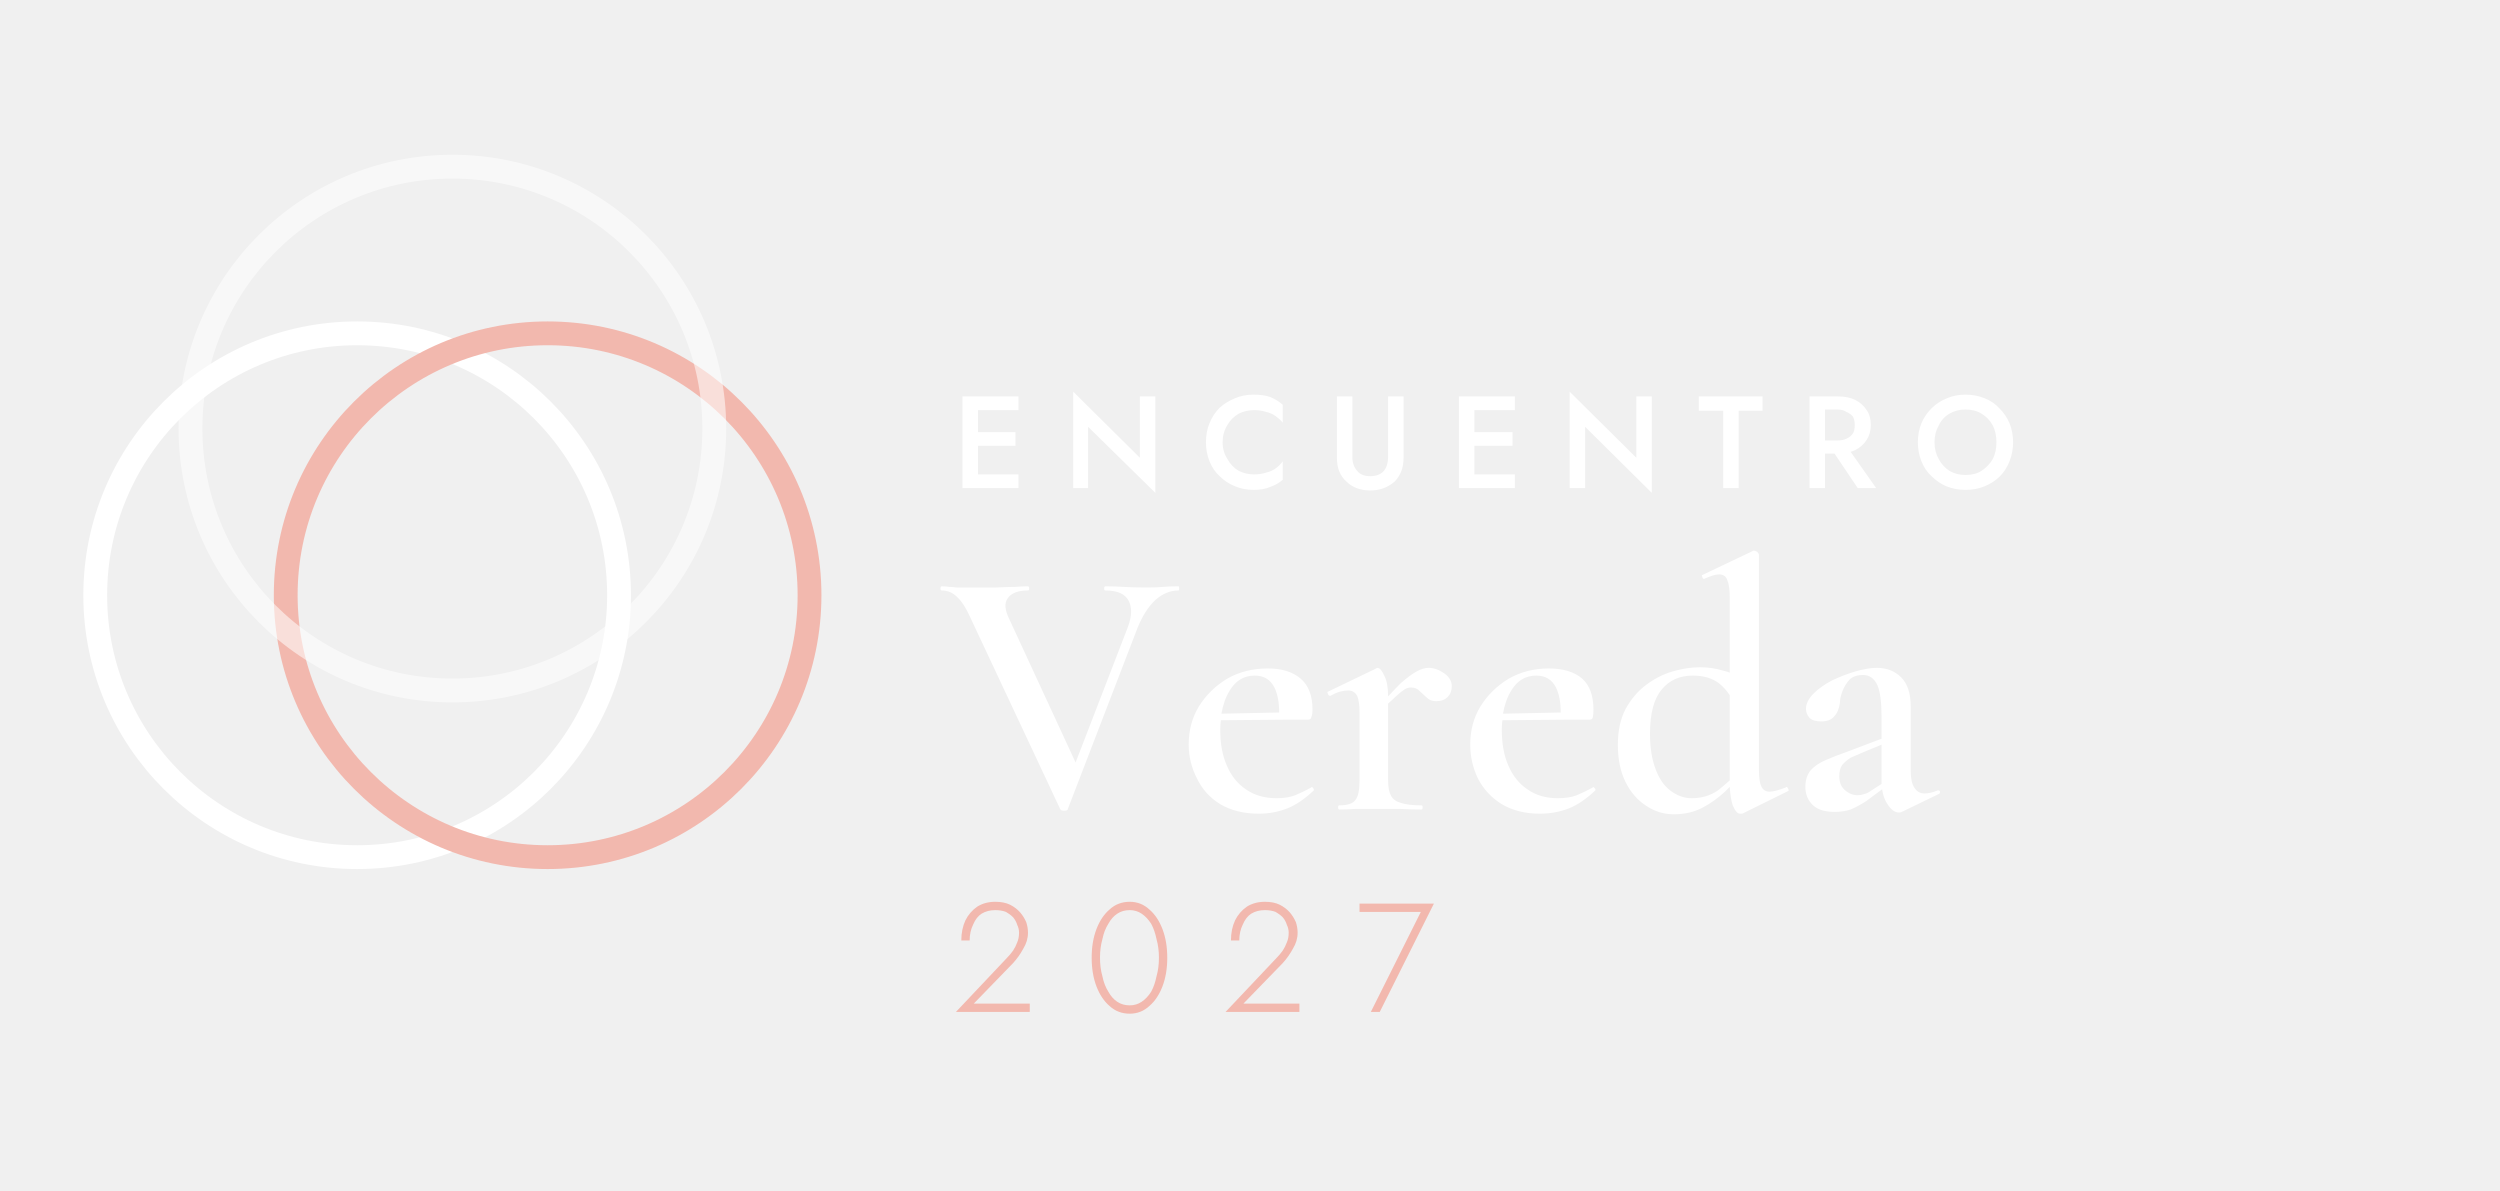
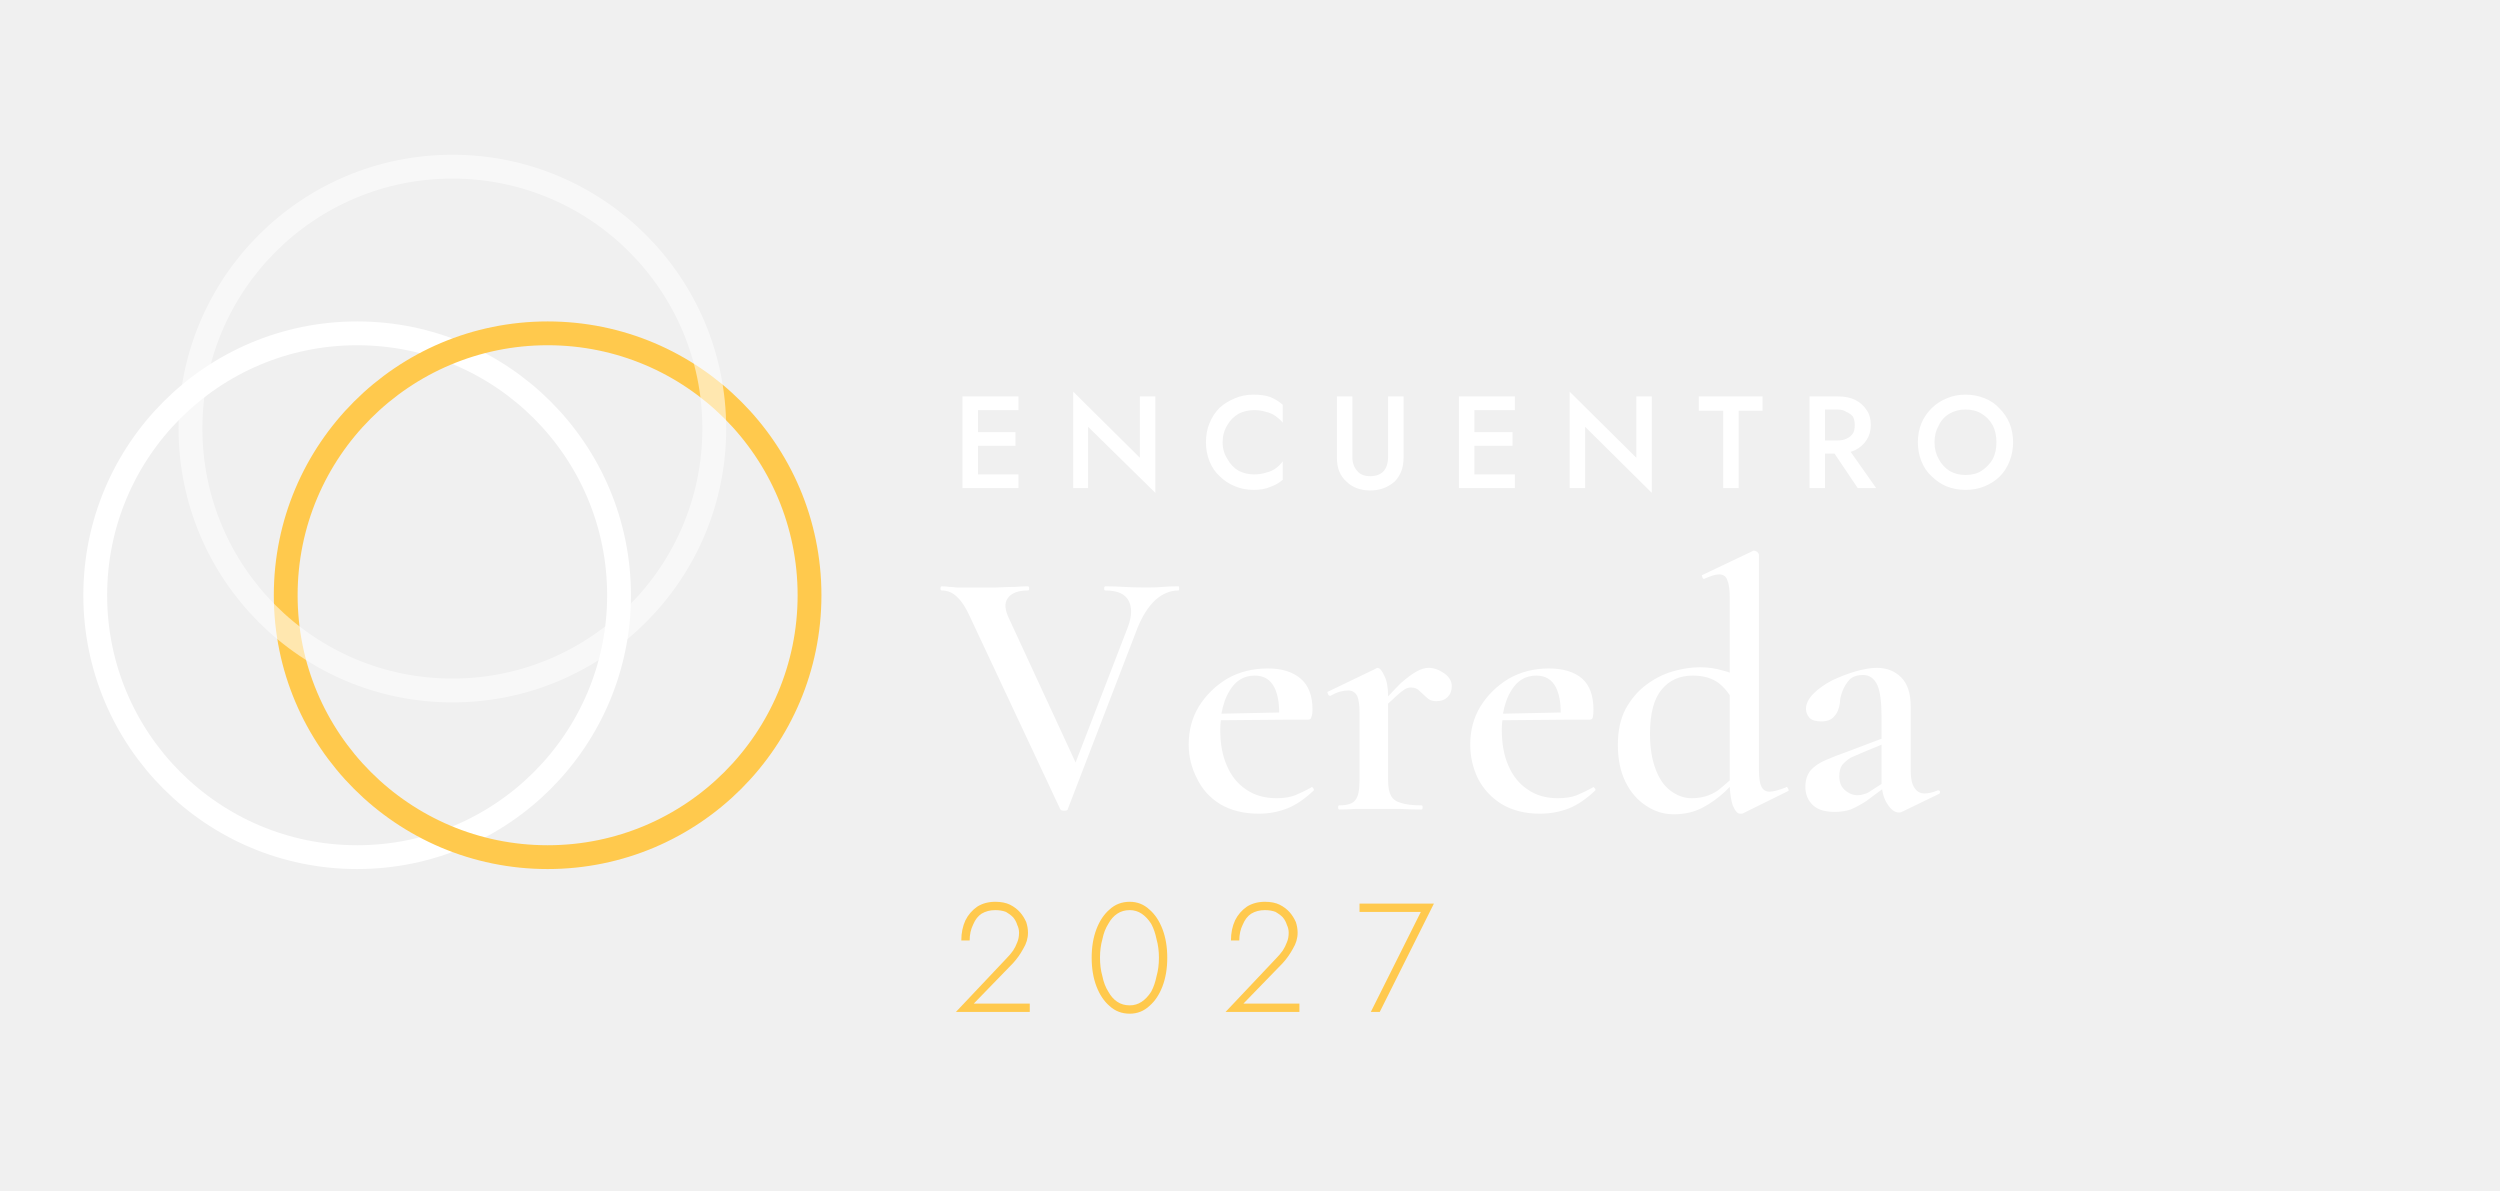
<svg xmlns="http://www.w3.org/2000/svg" width="420" height="200" viewBox="0 0 420 200">
  <defs />
  <circle cx="60" cy="100" r="44" fill="none" stroke="#ffffff" stroke-width="4" />
-   <circle cx="92" cy="100" r="44" fill="none" stroke="#f2b8ae" stroke-width="4" />
+   <circle cx="92" cy="100" r="44" fill="none" stroke="#ffc94d" stroke-width="4" />
  <circle cx="76" cy="72" r="44" fill="none" stroke="#ffffff" stroke-width="4" opacity=".55" />
  <path fill="#ffffff" d="M161.7 66.6V82H171.1V79.7H164.3V74.9H170.6V72.6H164.3V68.9H171.1V66.6ZM191.5 66.6V76.9L180.3 65.8V82H182.8V71.7L194.1 82.8V66.6ZM205.4 74.3Q205.4 72.7 206.2 71.4Q206.9 70.2 208.1 69.5Q209.3 68.9 210.7 68.9Q211.8 68.9 212.7 69.2Q213.6 69.4 214.3 69.9Q215 70.4 215.5 71V68Q214.6 67.2 213.4 66.7Q212.3 66.3 210.6 66.3Q208.9 66.3 207.5 66.9Q206 67.5 204.9 68.5Q203.8 69.6 203.2 71.1Q202.6 72.5 202.6 74.3Q202.6 76 203.2 77.5Q203.8 79 204.9 80Q206 81.1 207.5 81.7Q208.9 82.3 210.6 82.3Q212.3 82.3 213.4 81.8Q214.6 81.4 215.5 80.6V77.5Q215 78.2 214.3 78.7Q213.6 79.2 212.7 79.4Q211.8 79.7 210.7 79.7Q209.3 79.7 208.1 79.1Q206.9 78.4 206.2 77.1Q205.4 75.9 205.4 74.3ZM224.6 66.6V76.9Q224.6 78.2 225 79.2Q225.4 80.2 226.2 80.9Q226.9 81.6 227.9 82Q229 82.4 230.2 82.4Q231.4 82.4 232.5 82Q233.5 81.6 234.3 80.9Q235 80.2 235.4 79.2Q235.8 78.2 235.8 76.9V66.6H233.2V76.8Q233.2 78.2 232.5 79.1Q231.7 80 230.2 80Q228.7 80 228 79.1Q227.2 78.2 227.2 76.8V66.6ZM245.1 66.6V82H254.5V79.7H247.7V74.9H254.1V72.6H247.7V68.9H254.5V66.6ZM274.9 66.6V76.9L263.7 65.8V82H266.3V71.7L277.5 82.8V66.6ZM285.4 69H289.5V82H292.1V69H296.1V66.6H285.4ZM304 66.6V82H306.6V76.2H308.2L312.1 82H315.2L310.9 75.9Q311.3 75.8 311.7 75.6Q312.9 75 313.6 73.9Q314.3 72.8 314.3 71.4Q314.3 69.9 313.6 68.9Q312.9 67.8 311.7 67.2Q310.5 66.6 308.8 66.6ZM306.6 74V68.8H308.7Q309.6 68.8 310.2 69.2Q310.9 69.5 311.3 70Q311.6 70.6 311.6 71.4Q311.6 72.3 311.3 72.8Q310.9 73.4 310.2 73.7Q309.6 74 308.7 74ZM325 74.3Q325 72.7 325.7 71.5Q326.3 70.2 327.5 69.5Q328.7 68.8 330.2 68.8Q331.8 68.8 332.9 69.5Q334.1 70.2 334.8 71.5Q335.4 72.7 335.4 74.3Q335.4 75.9 334.8 77.1Q334.1 78.3 332.9 79.1Q331.8 79.8 330.2 79.8Q328.7 79.8 327.5 79.1Q326.3 78.3 325.7 77.1Q325 75.9 325 74.3ZM322.2 74.3Q322.2 76 322.8 77.5Q323.4 79 324.5 80Q325.6 81.1 327 81.7Q328.5 82.3 330.2 82.3Q332 82.3 333.4 81.7Q334.9 81.1 336 80Q337 79 337.6 77.5Q338.2 76 338.2 74.3Q338.2 72.6 337.6 71.1Q337 69.7 335.9 68.6Q334.9 67.5 333.4 66.9Q331.9 66.3 330.2 66.3Q328.5 66.3 327.1 66.9Q325.6 67.5 324.5 68.6Q323.4 69.7 322.8 71.1Q322.2 72.6 322.2 74.3Z" />
  <path fill="#ffffff" d="M198 98.5Q198.1 98.5 198.1 98.9Q198.1 99.2 198 99.2Q195.9 99.2 194.1 100.8Q192.3 102.5 191.1 105.5L179.4 135.9Q179.4 136.2 178.8 136.2Q178.2 136.2 178.1 135.9L162.9 103.5Q161.9 101.3 160.8 100.3Q159.7 99.2 158.2 99.2Q158 99.2 158 98.9Q158 98.5 158.2 98.5Q159 98.5 159.5 98.6Q160 98.6 160.7 98.7Q161.5 98.7 162.7 98.7Q165.6 98.7 167.4 98.7Q169.3 98.6 170.5 98.6Q171.7 98.5 172.7 98.5Q172.9 98.5 172.9 98.9Q172.9 99.2 172.7 99.2Q170.2 99.2 169.3 100.5Q168.4 101.7 169.6 104.1L180.7 128.1L189.5 105.3Q190.5 102.6 189.6 100.9Q188.7 99.2 185.7 99.2Q185.5 99.2 185.5 98.9Q185.5 98.5 185.7 98.5Q187.3 98.5 188.8 98.6Q190.3 98.7 192.7 98.7Q194.4 98.7 195.4 98.6Q196.5 98.5 198 98.5ZM211.5 136.7Q207.7 136.7 205 135.1Q202.4 133.5 201.1 130.8Q199.7 128.1 199.7 125.1Q199.7 121.5 201.4 118.7Q203.2 115.8 206.2 114Q209.2 112.3 213 112.3Q216.5 112.3 218.5 114Q220.5 115.7 220.5 119.2Q220.5 120 220.3 120.5Q220.2 120.9 219.8 120.9H216.6L205.1 121Q205 121.8 205 122.6Q205 126.1 206.1 128.6Q207.2 131.2 209.3 132.6Q211.4 134.1 214.5 134.1Q216.3 134.1 217.6 133.6Q218.8 133.1 220.3 132.3Q220.3 132.3 220.3 132.2Q220.5 132.2 220.6 132.4Q220.8 132.6 220.7 132.8Q218.5 134.9 216.3 135.8Q214 136.7 211.5 136.7ZM214.9 119.7Q214.9 117.1 214.1 115.5Q213.1 113.5 210.8 113.5Q208.1 113.5 206.6 116Q205.6 117.6 205.2 119.9ZM225 136Q224.8 136 224.8 135.6Q224.8 135.3 225 135.3Q227.1 135.3 227.7 134.4Q228.4 133.6 228.4 131.1V119.7Q228.4 117.8 228 116.9Q227.5 116 226.5 116Q225.9 116 225.1 116.2Q224.4 116.4 223.5 116.9Q223.2 116.9 223.1 116.6Q223 116.3 223 116.3Q223 116.2 223.1 116.2L231 112.4Q231.3 112.2 231.4 112.2Q232 112.2 232.6 113.6Q233.2 114.8 233.2 117Q234.4 115.7 235.3 114.8Q236.9 113.4 238 112.8Q239.1 112.2 240 112.2Q241.3 112.2 242.6 113.1Q243.9 114 243.9 115.3Q243.9 116.4 243.2 117.1Q242.5 117.8 241.3 117.8Q240.3 117.8 239.7 117.2L238.5 116.1Q238 115.5 237 115.5Q236.5 115.5 236 115.8Q235.5 116.1 234.5 117Q234 117.5 233.2 118.2V131.1Q233.2 132.8 233.7 133.7Q234.2 134.6 235.4 134.9Q236.6 135.3 238.8 135.3Q239 135.3 239 135.6Q239 136 238.8 136Q237.2 136 235.2 135.9Q233.2 135.9 230.8 135.9Q229.2 135.9 227.7 135.9Q226.2 136 225 136ZM258.7 136.7Q255 136.7 252.3 135.1Q249.7 133.5 248.3 130.8Q247 128.1 247 125.1Q247 121.5 248.7 118.7Q250.5 115.8 253.5 114Q256.5 112.3 260.2 112.3Q263.8 112.3 265.8 114Q267.7 115.7 267.7 119.2Q267.7 120 267.6 120.5Q267.5 120.9 267.1 120.9H263.8L252.4 121Q252.3 121.8 252.3 122.6Q252.3 126.1 253.4 128.6Q254.5 131.2 256.6 132.6Q258.7 134.1 261.7 134.1Q263.6 134.1 264.9 133.6Q266.1 133.1 267.6 132.3Q267.6 132.3 267.6 132.2Q267.7 132.2 267.9 132.4Q268.1 132.6 268 132.8Q265.8 134.9 263.6 135.8Q261.3 136.7 258.7 136.7ZM262.2 119.7Q262.2 117.1 261.4 115.5Q260.4 113.5 258.1 113.5Q255.4 113.5 253.9 116Q252.9 117.6 252.5 119.9ZM281.2 136.8Q278.7 136.8 276.6 135.4Q274.4 134 273.1 131.4Q271.8 128.8 271.8 125.1Q271.8 121.6 273.1 119.1Q274.5 116.6 276.5 115.1Q278.6 113.5 281 112.8Q283.4 112.1 285.6 112.1Q287.7 112.1 289.6 112.7Q290.1 112.8 290.6 113V100.5Q290.6 98.4 290.2 97.5Q289.9 96.5 288.8 96.5Q288.3 96.5 287.7 96.7Q287.1 96.9 286.4 97.2Q286.2 97.4 286 97Q285.9 96.7 285.9 96.6Q285.9 96.6 286 96.6L294.4 92.6Q294.5 92.5 294.6 92.5Q294.9 92.5 295.2 92.7Q295.5 93 295.5 93.2V129.2Q295.5 131.3 295.9 132.1Q296.3 133 297.3 133Q297.8 133 298.5 132.8Q299.2 132.6 300 132.3Q300.1 132.2 300.1 132.2Q300.3 132.2 300.4 132.5Q300.6 132.8 300.4 132.9L292.7 136.7Q292.5 136.7 292.3 136.7Q291.7 136.7 291.1 135.3Q290.7 134.1 290.6 132.2Q290.2 132.6 289.9 132.9Q288.1 134.6 286 135.7Q283.9 136.8 281.2 136.8ZM290.6 116.8Q289.8 115.6 288.8 114.8Q287.1 113.5 284.4 113.5Q281.1 113.5 279.2 115.8Q277.2 118.1 277.2 123.3Q277.2 126.7 278.1 129.1Q279 131.6 280.6 132.8Q282.3 134.1 284.2 134.1Q286.7 134.1 288.6 132.8Q289.6 132 290.6 131.1Q290.6 131.1 290.6 131.1ZM319.5 136.4Q319.3 136.5 319 136.5Q318 136.5 317.1 135.1Q316.4 134.1 316.2 132.6L313.5 134.6Q312.1 135.5 310.9 136Q309.7 136.4 308.2 136.4Q305.7 136.4 304.5 135.2Q303.3 134 303.3 132.2Q303.3 130.5 304.2 129.4Q305.1 128.4 306.7 127.7Q308.3 127 310.3 126.3L316.1 124.1V120.5Q316.1 116.7 315.4 115.1Q314.6 113.4 313 113.4Q311.5 113.4 310.7 114.2Q309.9 115.1 309.5 116.2Q309.1 117.3 309.1 118.1Q308.9 119.6 308.1 120.4Q307.4 121.2 306 121.2Q304.6 121.2 304 120.6Q303.4 119.9 303.4 119.1Q303.4 117.8 304.7 116.5Q305.9 115.3 307.8 114.3Q309.7 113.4 311.7 112.8Q313.8 112.2 315.3 112.2Q317.8 112.2 319.4 113.8Q321 115.4 321 118.7V129.5Q321 131.4 321.6 132.3Q322.2 133.3 323.3 133.3Q324.3 133.3 325.5 132.8Q325.6 132.7 325.7 132.8Q325.8 132.8 325.9 132.9Q326 133.3 325.7 133.4ZM316.1 131.7Q316.1 131.4 316.1 131.1V125.1L312.5 126.6Q311.8 126.9 310.9 127.3Q310.1 127.8 309.5 128.5Q309 129.2 309 130.4Q309 131.9 309.9 132.7Q310.9 133.6 312.1 133.6Q312.6 133.6 313.2 133.4Q313.7 133.3 314.4 132.8Z" />
-   <path fill="#f2b8ae" d="M160.6 170H173V168.6H163.6L170.2 161.8Q171.2 160.7 171.9 159.4Q172.7 158.1 172.7 156.7Q172.7 155.8 172.4 154.9Q172 154 171.4 153.3Q170.7 152.5 169.7 152Q168.7 151.5 167.2 151.5Q165.5 151.5 164.2 152.3Q162.9 153.2 162.2 154.6Q161.5 156.1 161.5 158H162.9Q162.9 156.5 163.5 155.3Q164 154.1 164.9 153.5Q165.9 152.9 167.2 152.9Q168.2 152.9 169 153.2Q169.7 153.6 170.2 154.1Q170.7 154.7 170.9 155.4Q171.2 156 171.2 156.7Q171.2 157.6 170.9 158.3Q170.6 159.1 170.2 159.7Q169.7 160.4 169.1 161ZM184.8 160.9Q184.8 159.2 185.2 157.8Q185.5 156.3 186.2 155.2Q186.8 154.1 187.7 153.5Q188.6 152.9 189.8 152.9Q190.9 152.9 191.8 153.5Q192.7 154.1 193.4 155.2Q194 156.3 194.3 157.8Q194.7 159.2 194.7 160.9Q194.7 162.6 194.3 164Q194 165.5 193.4 166.6Q192.7 167.7 191.8 168.3Q190.9 168.9 189.8 168.9Q188.6 168.9 187.7 168.3Q186.8 167.7 186.2 166.6Q185.5 165.5 185.2 164Q184.8 162.6 184.8 160.9ZM183.4 160.9Q183.4 163.6 184.2 165.7Q185 167.8 186.4 169Q187.8 170.3 189.8 170.3Q191.7 170.3 193.1 169Q194.5 167.8 195.3 165.7Q196.1 163.6 196.1 160.9Q196.1 158.2 195.3 156.1Q194.5 154 193.1 152.8Q191.7 151.5 189.8 151.5Q187.8 151.5 186.4 152.8Q185 154 184.2 156.1Q183.4 158.2 183.4 160.9ZM205.9 170H218.3V168.6H208.9L215.5 161.8Q216.5 160.7 217.2 159.4Q218 158.1 218 156.7Q218 155.8 217.7 154.9Q217.3 154 216.7 153.3Q216 152.5 215 152Q214 151.5 212.5 151.5Q210.8 151.5 209.5 152.3Q208.2 153.2 207.5 154.6Q206.8 156.1 206.8 158H208.2Q208.2 156.5 208.8 155.3Q209.3 154.1 210.2 153.5Q211.2 152.9 212.5 152.9Q213.5 152.9 214.3 153.2Q215 153.6 215.5 154.1Q216 154.7 216.2 155.4Q216.5 156 216.5 156.7Q216.5 157.6 216.2 158.3Q215.9 159.1 215.5 159.7Q215 160.4 214.4 161ZM228.4 153.2H238.7L230.3 170H231.8L240.9 151.8H228.4Z" />
+   <path fill="#ffc94d" d="M160.6 170H173V168.6H163.6L170.2 161.8Q171.2 160.7 171.9 159.4Q172.7 158.1 172.7 156.7Q172.7 155.8 172.4 154.9Q172 154 171.4 153.3Q170.7 152.5 169.7 152Q168.7 151.5 167.2 151.5Q165.5 151.5 164.2 152.3Q162.9 153.2 162.2 154.6Q161.5 156.1 161.5 158H162.9Q162.9 156.5 163.5 155.3Q164 154.1 164.9 153.5Q165.9 152.9 167.2 152.9Q168.2 152.9 169 153.2Q169.7 153.6 170.2 154.1Q170.7 154.7 170.9 155.4Q171.2 156 171.2 156.7Q171.2 157.6 170.9 158.3Q170.6 159.1 170.2 159.7Q169.7 160.4 169.1 161ZM184.8 160.9Q184.8 159.2 185.2 157.8Q185.5 156.3 186.2 155.2Q186.8 154.1 187.7 153.5Q188.6 152.9 189.8 152.9Q190.9 152.9 191.8 153.5Q192.7 154.1 193.4 155.2Q194 156.3 194.3 157.8Q194.7 159.2 194.7 160.9Q194.7 162.6 194.3 164Q194 165.5 193.4 166.6Q192.7 167.7 191.8 168.3Q190.9 168.9 189.8 168.9Q188.6 168.9 187.7 168.3Q186.8 167.7 186.2 166.6Q185.5 165.5 185.2 164Q184.8 162.6 184.8 160.9ZM183.4 160.9Q183.4 163.6 184.2 165.7Q185 167.8 186.4 169Q187.8 170.3 189.8 170.3Q191.7 170.3 193.1 169Q194.5 167.8 195.3 165.7Q196.1 163.6 196.1 160.9Q196.1 158.2 195.3 156.1Q194.5 154 193.1 152.8Q191.7 151.5 189.8 151.5Q187.8 151.5 186.4 152.8Q185 154 184.2 156.1Q183.4 158.2 183.4 160.9ZM205.9 170H218.3V168.6H208.9L215.5 161.8Q216.5 160.7 217.2 159.4Q218 158.1 218 156.7Q218 155.8 217.7 154.9Q217.3 154 216.7 153.3Q216 152.5 215 152Q214 151.5 212.5 151.5Q210.8 151.5 209.5 152.3Q208.2 153.2 207.5 154.6Q206.8 156.1 206.8 158H208.2Q208.2 156.5 208.8 155.3Q209.3 154.1 210.2 153.5Q211.2 152.9 212.5 152.9Q213.5 152.9 214.3 153.2Q215 153.6 215.5 154.1Q216 154.7 216.2 155.4Q216.5 156 216.5 156.7Q216.5 157.6 216.2 158.3Q215.9 159.1 215.5 159.7Q215 160.4 214.4 161ZM228.4 153.2H238.7L230.3 170H231.8L240.9 151.8H228.4Z" />
</svg>
